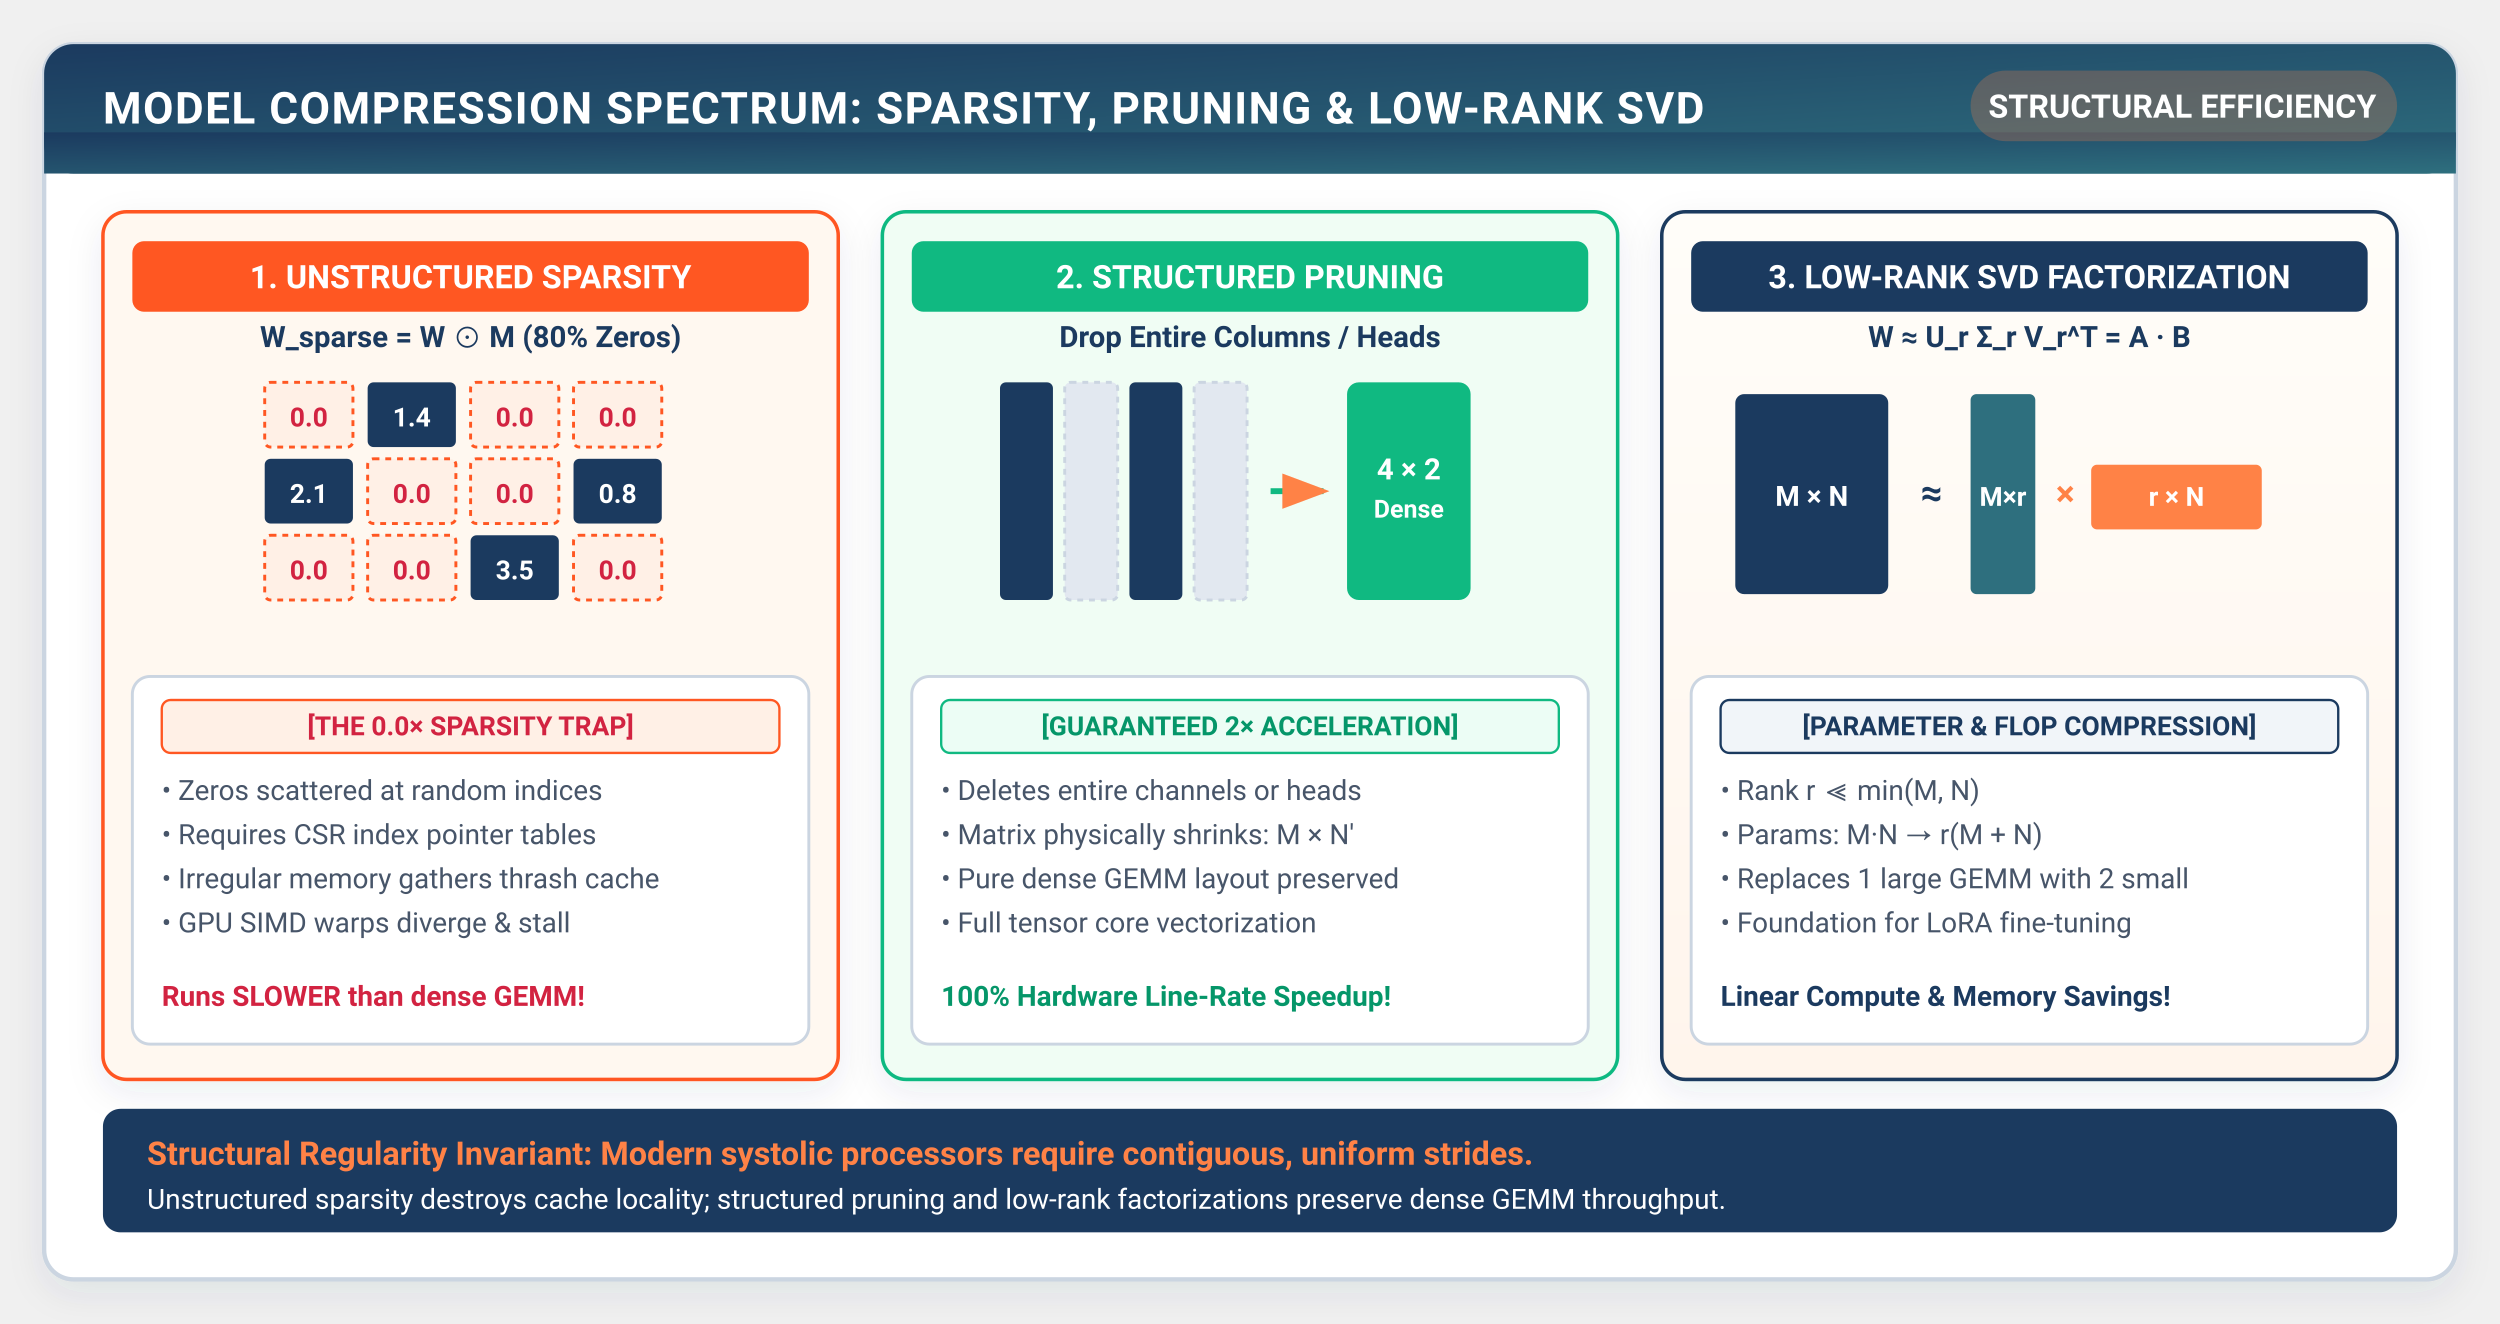
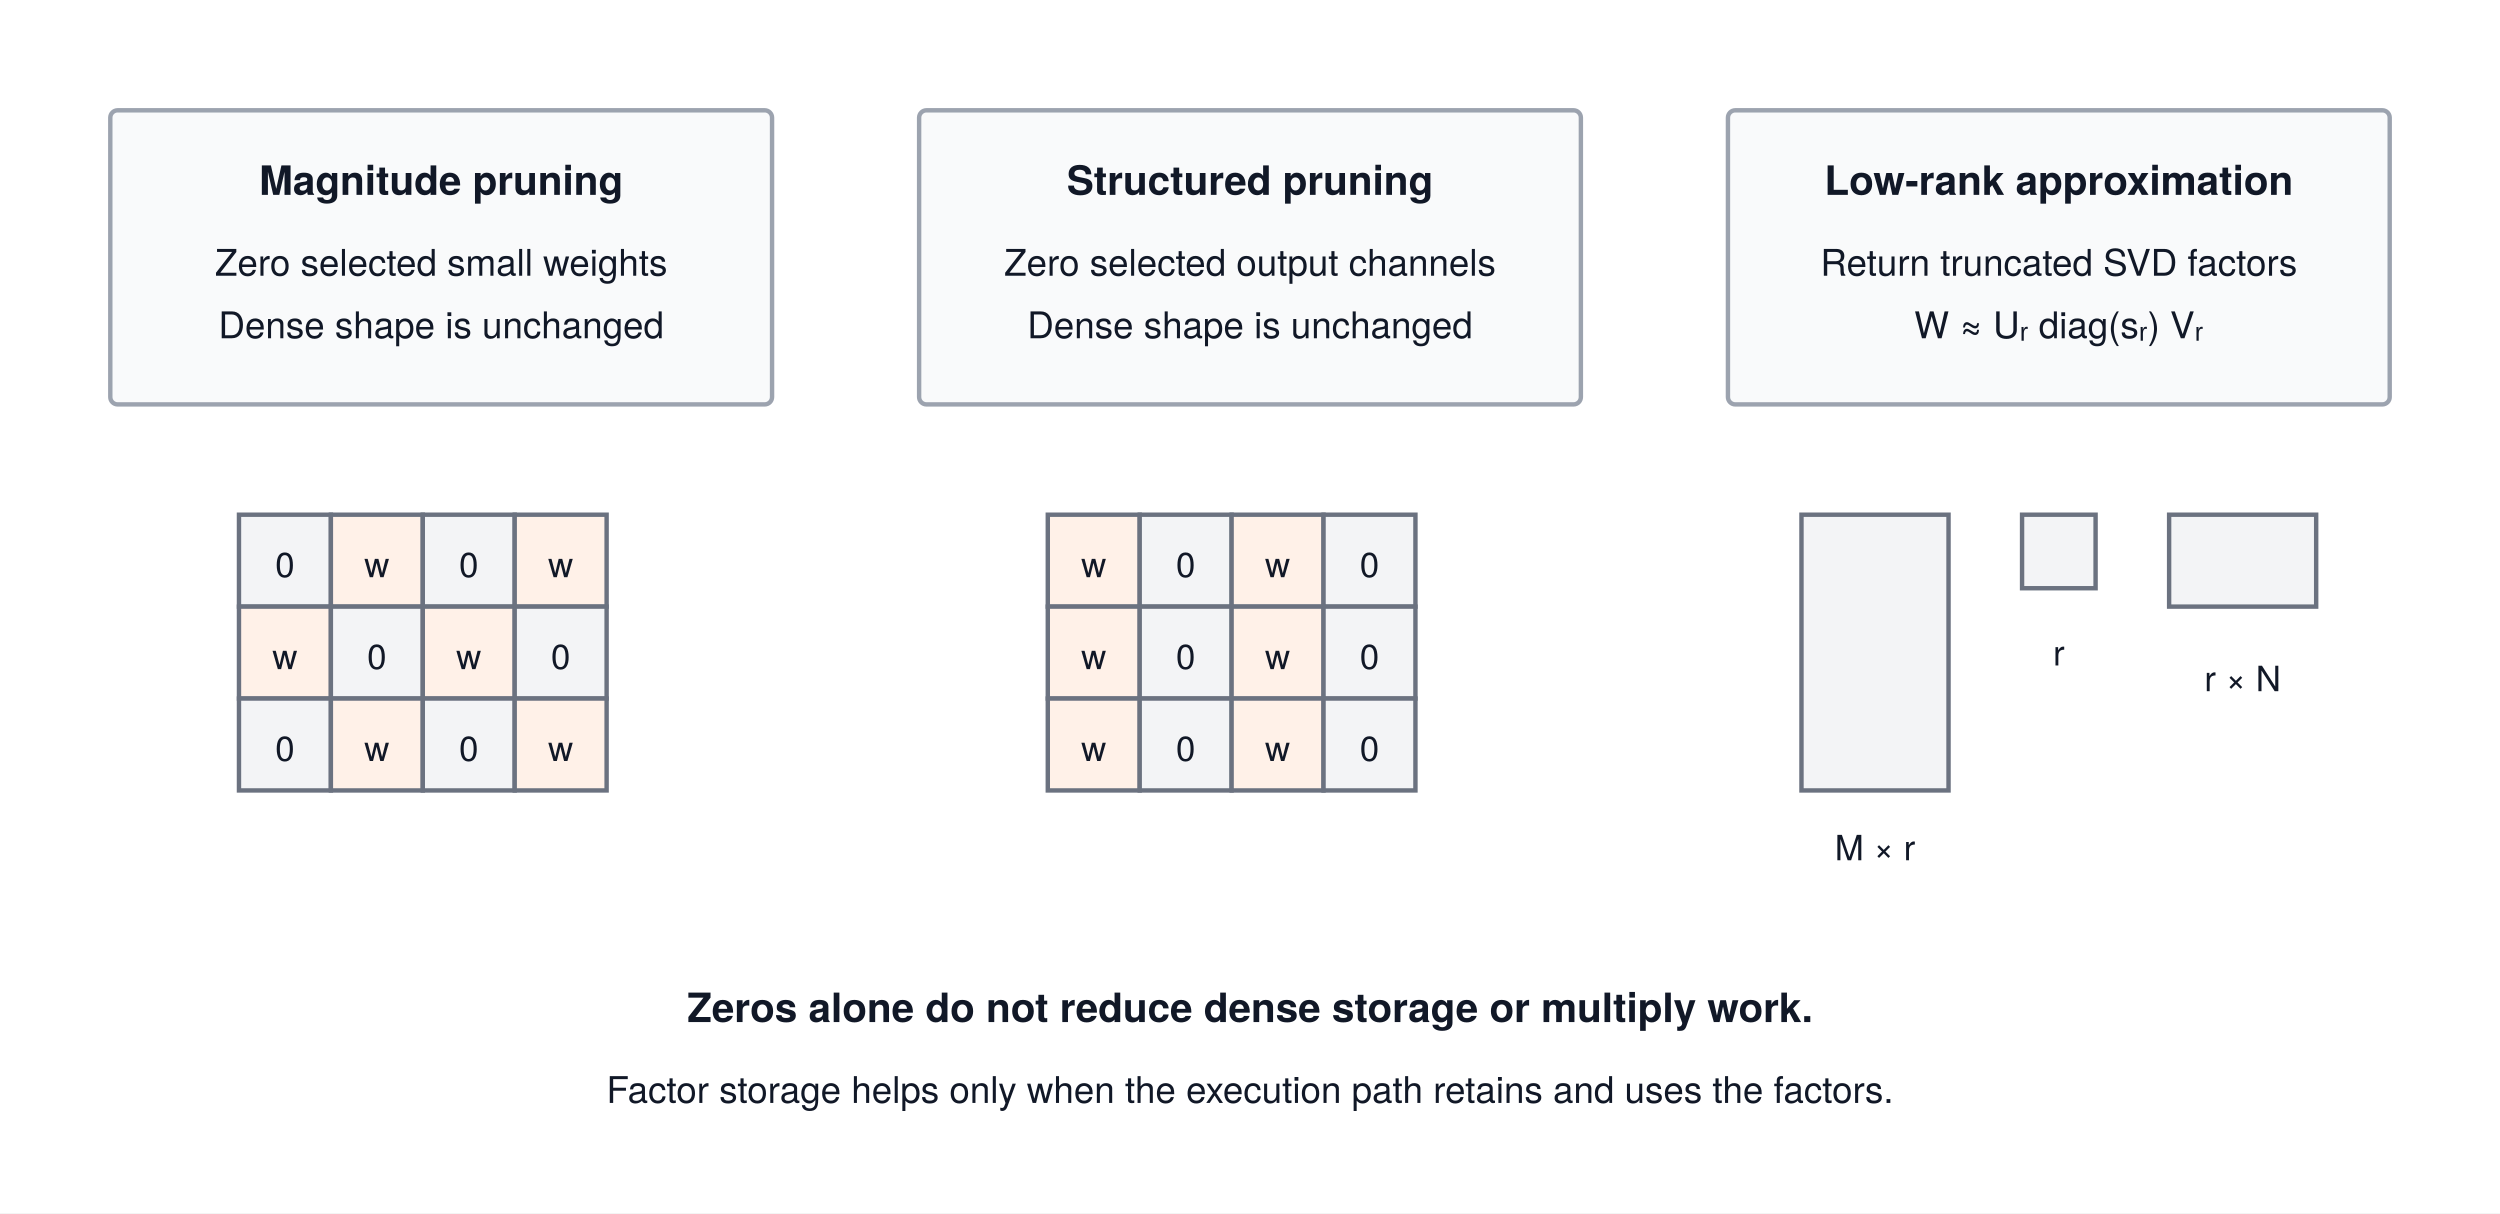
- <svg xmlns="http://www.w3.org/2000/svg" viewBox="0 0 850 450" width="100%" height="100%" style="background:#ffffff; font-family:-apple-system, BlinkMacSystemFont, 'Segoe UI', Roboto, Helvetica, Arial, sans-serif;">
+ <svg xmlns="http://www.w3.org/2000/svg" viewBox="0 0 680 330" font-family="'TeX Gyre Heros', -apple-system, BlinkMacSystemFont, 'Segoe UI', 'Helvetica Neue', Arial, sans-serif">
+   <rect width="680" height="330" fill="#ffffff" />
  <defs>
-     <filter id="cardShadow" x="-10%" y="-10%" width="120%" height="125%" filterUnits="userSpaceOnUse">
-       <feDropShadow dx="0" dy="4" stdDeviation="6" flood-color="#1B3A5F" flood-opacity="0.08" />
-     </filter>
-     <linearGradient id="torchGrad" x1="0%" y1="0%" x2="100%" y2="100%">
-       <stop offset="0%" stop-color="#1B3A5F" />
-       <stop offset="100%" stop-color="#2E6F7E" />
-     </linearGradient>
-     <linearGradient id="warmBgGrad" x1="0%" y1="0%" x2="0%" y2="100%">
-       <stop offset="0%" stop-color="#FFFDF9" />
-       <stop offset="100%" stop-color="#FFF5EC" />
-     </linearGradient>
-     <marker id="arrowOrange" markerWidth="8" markerHeight="6" refX="7" refY="3" orient="auto">
-       <polygon points="0 0, 8 3, 0 6" fill="#FF8246" />
+     <marker id="arrow" markerWidth="8" markerHeight="6" refX="7" refY="3" orient="auto">
+       <polygon points="0 0, 8 3, 0 6" fill="#111827" />
    </marker>
  </defs>
-   <rect x="15" y="15" width="820" height="420" rx="10" fill="#FFFFFF" stroke="#CBD5E1" stroke-width="1.5" filter="url(#cardShadow)" />
-   <rect x="15" y="15" width="820" height="44" rx="10" fill="url(#torchGrad)" />
-   <rect x="15" y="45" width="820" height="14" fill="url(#torchGrad)" />
-   <text x="35" y="42" fill="#FFFFFF" font-size="15" font-weight="700" letter-spacing="0.5">MODEL COMPRESSION SPECTRUM: SPARSITY, PRUNING &amp; LOW-RANK SVD</text>
-   <rect x="670" y="24" width="145" height="24" rx="12" fill="#FF8246" fill-opacity="0.25" />
-   <text x="742" y="40" fill="#FFFFFF" font-size="11" font-weight="700" text-anchor="middle">STRUCTURAL EFFICIENCY</text>
-   <rect x="35" y="72" width="250" height="295" rx="8" fill="#FFF8F0" stroke="#FF5722" stroke-width="1.2" filter="url(#cardShadow)" />
-   <rect x="45" y="82" width="230" height="24" rx="4" fill="#FF5722" />
-   <text x="160" y="98" fill="#FFFFFF" font-size="11" font-weight="700" text-anchor="middle">1. UNSTRUCTURED SPARSITY</text>
-   <g transform="translate(75, 118)">
-     <text x="85" y="0" fill="#1B3A5F" font-size="10" font-weight="700" text-anchor="middle">W_sparse = W ⊙ M (80% Zeros)</text>
-     <rect x="15" y="12" width="30" height="22" rx="2" fill="#FFF0E6" stroke="#FF5722" stroke-dasharray="2,2" />
-     <text x="30" y="27" fill="#D22341" font-size="9" font-weight="700" text-anchor="middle">0.0</text>
-     <rect x="50" y="12" width="30" height="22" rx="2" fill="#1B3A5F" />
-     <text x="65" y="27" fill="#FFFFFF" font-size="9" font-weight="700" text-anchor="middle">1.4</text>
-     <rect x="85" y="12" width="30" height="22" rx="2" fill="#FFF0E6" stroke="#FF5722" stroke-dasharray="2,2" />
-     <text x="100" y="27" fill="#D22341" font-size="9" font-weight="700" text-anchor="middle">0.0</text>
-     <rect x="120" y="12" width="30" height="22" rx="2" fill="#FFF0E6" stroke="#FF5722" stroke-dasharray="2,2" />
-     <text x="135" y="27" fill="#D22341" font-size="9" font-weight="700" text-anchor="middle">0.0</text>
-     <rect x="15" y="38" width="30" height="22" rx="2" fill="#1B3A5F" />
-     <text x="30" y="53" fill="#FFFFFF" font-size="9" font-weight="700" text-anchor="middle">2.1</text>
-     <rect x="50" y="38" width="30" height="22" rx="2" fill="#FFF0E6" stroke="#FF5722" stroke-dasharray="2,2" />
-     <text x="65" y="53" fill="#D22341" font-size="9" font-weight="700" text-anchor="middle">0.0</text>
-     <rect x="85" y="38" width="30" height="22" rx="2" fill="#FFF0E6" stroke="#FF5722" stroke-dasharray="2,2" />
-     <text x="100" y="53" fill="#D22341" font-size="9" font-weight="700" text-anchor="middle">0.0</text>
-     <rect x="120" y="38" width="30" height="22" rx="2" fill="#1B3A5F" />
-     <text x="135" y="53" fill="#FFFFFF" font-size="9" font-weight="700" text-anchor="middle">0.8</text>
-     <rect x="15" y="64" width="30" height="22" rx="2" fill="#FFF0E6" stroke="#FF5722" stroke-dasharray="2,2" />
-     <text x="30" y="79" fill="#D22341" font-size="9" font-weight="700" text-anchor="middle">0.0</text>
-     <rect x="50" y="64" width="30" height="22" rx="2" fill="#FFF0E6" stroke="#FF5722" stroke-dasharray="2,2" />
-     <text x="65" y="79" fill="#D22341" font-size="9" font-weight="700" text-anchor="middle">0.0</text>
-     <rect x="85" y="64" width="30" height="22" rx="2" fill="#1B3A5F" />
-     <text x="100" y="79" fill="#FFFFFF" font-size="9" font-weight="700" text-anchor="middle">3.5</text>
-     <rect x="120" y="64" width="30" height="22" rx="2" fill="#FFF0E6" stroke="#FF5722" stroke-dasharray="2,2" />
-     <text x="135" y="79" fill="#D22341" font-size="9" font-weight="700" text-anchor="middle">0.0</text>
-   </g>
-   <rect x="45" y="230" width="230" height="125" rx="6" fill="#FFFFFF" stroke="#CBD5E1" />
-   <rect x="55" y="238" width="210" height="18" rx="3" fill="#FFF0E6" stroke="#FF5722" stroke-width="0.8" />
-   <text x="160" y="250" fill="#D22341" font-size="9" font-weight="700" text-anchor="middle">[THE 0.0× SPARSITY TRAP]</text>
-   <text x="55" y="272" fill="#475569" font-size="9.5">• Zeros scattered at random indices</text>
-   <text x="55" y="287" fill="#475569" font-size="9.5">• Requires CSR index pointer tables</text>
-   <text x="55" y="302" fill="#475569" font-size="9.5">• Irregular memory gathers thrash cache</text>
-   <text x="55" y="317" fill="#475569" font-size="9.5">• GPU SIMD warps diverge &amp; stall</text>
-   <text x="55" y="342" fill="#D22341" font-size="9.5" font-weight="700">Runs SLOWER than dense GEMM!</text>
-   <rect x="300" y="72" width="250" height="295" rx="8" fill="#F0FDF4" stroke="#10B981" stroke-width="1.2" filter="url(#cardShadow)" />
-   <rect x="310" y="82" width="230" height="24" rx="4" fill="#10B981" />
-   <text x="425" y="98" fill="#FFFFFF" font-size="11" font-weight="700" text-anchor="middle">2. STRUCTURED PRUNING</text>
-   <g transform="translate(340, 118)">
-     <text x="85" y="0" fill="#1B3A5F" font-size="10" font-weight="700" text-anchor="middle">Drop Entire Columns / Heads</text>
-     <rect x="0" y="12" width="18" height="74" rx="2" fill="#1B3A5F" />
-     <rect x="22" y="12" width="18" height="74" rx="2" fill="#E2E8F0" stroke="#CBD5E1" stroke-dasharray="2,2" />
-     <rect x="44" y="12" width="18" height="74" rx="2" fill="#1B3A5F" />
-     <rect x="66" y="12" width="18" height="74" rx="2" fill="#E2E8F0" stroke="#CBD5E1" stroke-dasharray="2,2" />
-     <path d="M92 49 H110" stroke="#10B981" stroke-width="2" marker-end="url(#arrowOrange)" />
-     <rect x="118" y="12" width="42" height="74" rx="4" fill="#10B981" />
-     <text x="139" y="45" fill="#FFFFFF" font-size="10" font-weight="700" text-anchor="middle">4 × 2</text>
-     <text x="139" y="58" fill="#FFFFFF" font-size="8.5" font-weight="600" text-anchor="middle">Dense</text>
-   </g>
-   <rect x="310" y="230" width="230" height="125" rx="6" fill="#FFFFFF" stroke="#CBD5E1" />
-   <rect x="320" y="238" width="210" height="18" rx="3" fill="#ECFDF5" stroke="#10B981" stroke-width="0.8" />
-   <text x="425" y="250" fill="#059669" font-size="9" font-weight="700" text-anchor="middle">[GUARANTEED 2× ACCELERATION]</text>
-   <text x="320" y="272" fill="#475569" font-size="9.5">• Deletes entire channels or heads</text>
-   <text x="320" y="287" fill="#475569" font-size="9.5">• Matrix physically shrinks: M × N'</text>
-   <text x="320" y="302" fill="#475569" font-size="9.5">• Pure dense GEMM layout preserved</text>
-   <text x="320" y="317" fill="#475569" font-size="9.5">• Full tensor core vectorization</text>
-   <text x="320" y="342" fill="#059669" font-size="9.5" font-weight="700">100% Hardware Line-Rate Speedup!</text>
-   <rect x="565" y="72" width="250" height="295" rx="8" fill="url(#warmBgGrad)" stroke="#1B3A5F" stroke-width="1.2" filter="url(#cardShadow)" />
-   <rect x="575" y="82" width="230" height="24" rx="4" fill="#1B3A5F" />
-   <text x="690" y="98" fill="#FFFFFF" font-size="11" font-weight="700" text-anchor="middle">3. LOW-RANK SVD FACTORIZATION</text>
-   <g transform="translate(585, 118)">
-     <text x="105" y="0" fill="#1B3A5F" font-size="10" font-weight="700" text-anchor="middle">W ≈ U_r Σ_r V_r^T = A · B</text>
-     <rect x="5" y="16" width="52" height="68" rx="3" fill="#1B3A5F" />
-     <text x="31" y="54" fill="#FFFFFF" font-size="9.5" font-weight="700" text-anchor="middle">M × N</text>
-     <text x="68" y="54" fill="#1B3A5F" font-size="13" font-weight="700">≈</text>
-     <rect x="85" y="16" width="22" height="68" rx="2" fill="#2E6F7E" />
-     <text x="96" y="54" fill="#FFFFFF" font-size="9" font-weight="700" text-anchor="middle">M×r</text>
-     <text x="114" y="54" fill="#FF8246" font-size="12" font-weight="700">×</text>
-     <rect x="126" y="40" width="58" height="22" rx="2" fill="#FF8246" />
-     <text x="155" y="54" fill="#FFFFFF" font-size="9" font-weight="700" text-anchor="middle">r × N</text>
-   </g>
-   <rect x="575" y="230" width="230" height="125" rx="6" fill="#FFFFFF" stroke="#CBD5E1" />
-   <rect x="585" y="238" width="210" height="18" rx="3" fill="#F1F5F9" stroke="#1B3A5F" stroke-width="0.8" />
-   <text x="690" y="250" fill="#1B3A5F" font-size="9" font-weight="700" text-anchor="middle">[PARAMETER &amp; FLOP COMPRESSION]</text>
-   <text x="585" y="272" fill="#475569" font-size="9.5">• Rank r ≪ min(M, N)</text>
-   <text x="585" y="287" fill="#475569" font-size="9.5">• Params: M·N → r(M + N)</text>
-   <text x="585" y="302" fill="#475569" font-size="9.5">• Replaces 1 large GEMM with 2 small</text>
-   <text x="585" y="317" fill="#475569" font-size="9.5">• Foundation for LoRA fine-tuning</text>
-   <text x="585" y="342" fill="#1B3A5F" font-size="9.5" font-weight="700">Linear Compute &amp; Memory Savings!</text>
-   <rect x="35" y="377" width="780" height="42" rx="6" fill="#1B3A5F" />
-   <text x="50" y="396" fill="#FF8246" font-size="11" font-weight="700">Structural Regularity Invariant: Modern systolic processors require contiguous, uniform strides.</text>
-   <text x="50" y="411" fill="#FFFFFF" font-size="9.5">Unstructured sparsity destroys cache locality; structured pruning and low-rank factorizations preserve dense GEMM throughput.</text>
+   <rect x="30" y="30" width="180" height="80" rx="2" fill="#F9FAFB" stroke="#9ca3af" stroke-width="1.2" />
+   <text x="120.0" y="53" text-anchor="middle" font-size="11" font-weight="700" fill="#111827">Magnitude pruning</text>
+   <text x="120.0" y="75" text-anchor="middle" font-size="10" font-weight="400" fill="#111827">Zero selected small weights</text>
+   <text x="120.0" y="92" text-anchor="middle" font-size="10" font-weight="400" fill="#111827">Dense shape is unchanged</text>
+   <rect x="250" y="30" width="180" height="80" rx="2" fill="#F9FAFB" stroke="#9ca3af" stroke-width="1.2" />
+   <text x="340.0" y="53" text-anchor="middle" font-size="11" font-weight="700" fill="#111827">Structured pruning</text>
+   <text x="340.0" y="75" text-anchor="middle" font-size="10" font-weight="400" fill="#111827">Zero selected output channels</text>
+   <text x="340.0" y="92" text-anchor="middle" font-size="10" font-weight="400" fill="#111827">Dense shape is unchanged</text>
+   <rect x="470" y="30" width="180" height="80" rx="2" fill="#F9FAFB" stroke="#9ca3af" stroke-width="1.2" />
+   <text x="560.0" y="53" text-anchor="middle" font-size="11" font-weight="700" fill="#111827">Low-rank approximation</text>
+   <text x="560.0" y="75" text-anchor="middle" font-size="10" font-weight="400" fill="#111827">Return truncated SVD factors</text>
+   <text x="560.0" y="92" text-anchor="middle" font-size="10" font-weight="400" fill="#111827">W ≈ Uᵣ diag(sᵣ) Vᵣ</text>
+   <rect x="65" y="140" width="25" height="25" rx="0" fill="#F3F4F6" stroke="#6B7280" stroke-width="1.2" />
+   <text x="77.5" y="157" text-anchor="middle" font-size="9.5" font-weight="400" fill="#111827">0</text>
+   <rect x="90" y="140" width="25" height="25" rx="0" fill="#fff1e8" stroke="#6B7280" stroke-width="1.2" />
+   <text x="102.5" y="157" text-anchor="middle" font-size="9.5" font-weight="400" fill="#111827">w</text>
+   <rect x="115" y="140" width="25" height="25" rx="0" fill="#F3F4F6" stroke="#6B7280" stroke-width="1.2" />
+   <text x="127.5" y="157" text-anchor="middle" font-size="9.5" font-weight="400" fill="#111827">0</text>
+   <rect x="140" y="140" width="25" height="25" rx="0" fill="#fff1e8" stroke="#6B7280" stroke-width="1.2" />
+   <text x="152.5" y="157" text-anchor="middle" font-size="9.5" font-weight="400" fill="#111827">w</text>
+   <rect x="65" y="165" width="25" height="25" rx="0" fill="#fff1e8" stroke="#6B7280" stroke-width="1.2" />
+   <text x="77.5" y="182" text-anchor="middle" font-size="9.5" font-weight="400" fill="#111827">w</text>
+   <rect x="90" y="165" width="25" height="25" rx="0" fill="#F3F4F6" stroke="#6B7280" stroke-width="1.2" />
+   <text x="102.5" y="182" text-anchor="middle" font-size="9.5" font-weight="400" fill="#111827">0</text>
+   <rect x="115" y="165" width="25" height="25" rx="0" fill="#fff1e8" stroke="#6B7280" stroke-width="1.2" />
+   <text x="127.5" y="182" text-anchor="middle" font-size="9.5" font-weight="400" fill="#111827">w</text>
+   <rect x="140" y="165" width="25" height="25" rx="0" fill="#F3F4F6" stroke="#6B7280" stroke-width="1.2" />
+   <text x="152.5" y="182" text-anchor="middle" font-size="9.5" font-weight="400" fill="#111827">0</text>
+   <rect x="65" y="190" width="25" height="25" rx="0" fill="#F3F4F6" stroke="#6B7280" stroke-width="1.2" />
+   <text x="77.5" y="207" text-anchor="middle" font-size="9.5" font-weight="400" fill="#111827">0</text>
+   <rect x="90" y="190" width="25" height="25" rx="0" fill="#fff1e8" stroke="#6B7280" stroke-width="1.2" />
+   <text x="102.5" y="207" text-anchor="middle" font-size="9.5" font-weight="400" fill="#111827">w</text>
+   <rect x="115" y="190" width="25" height="25" rx="0" fill="#F3F4F6" stroke="#6B7280" stroke-width="1.2" />
+   <text x="127.5" y="207" text-anchor="middle" font-size="9.5" font-weight="400" fill="#111827">0</text>
+   <rect x="140" y="190" width="25" height="25" rx="0" fill="#fff1e8" stroke="#6B7280" stroke-width="1.2" />
+   <text x="152.5" y="207" text-anchor="middle" font-size="9.5" font-weight="400" fill="#111827">w</text>
+   <rect x="285" y="140" width="25" height="25" rx="0" fill="#fff1e8" stroke="#6B7280" stroke-width="1.2" />
+   <text x="297.5" y="157" text-anchor="middle" font-size="9.5" font-weight="400" fill="#111827">w</text>
+   <rect x="310" y="140" width="25" height="25" rx="0" fill="#F3F4F6" stroke="#6B7280" stroke-width="1.2" />
+   <text x="322.5" y="157" text-anchor="middle" font-size="9.5" font-weight="400" fill="#111827">0</text>
+   <rect x="335" y="140" width="25" height="25" rx="0" fill="#fff1e8" stroke="#6B7280" stroke-width="1.2" />
+   <text x="347.5" y="157" text-anchor="middle" font-size="9.5" font-weight="400" fill="#111827">w</text>
+   <rect x="360" y="140" width="25" height="25" rx="0" fill="#F3F4F6" stroke="#6B7280" stroke-width="1.2" />
+   <text x="372.5" y="157" text-anchor="middle" font-size="9.5" font-weight="400" fill="#111827">0</text>
+   <rect x="285" y="165" width="25" height="25" rx="0" fill="#fff1e8" stroke="#6B7280" stroke-width="1.2" />
+   <text x="297.5" y="182" text-anchor="middle" font-size="9.5" font-weight="400" fill="#111827">w</text>
+   <rect x="310" y="165" width="25" height="25" rx="0" fill="#F3F4F6" stroke="#6B7280" stroke-width="1.2" />
+   <text x="322.5" y="182" text-anchor="middle" font-size="9.5" font-weight="400" fill="#111827">0</text>
+   <rect x="335" y="165" width="25" height="25" rx="0" fill="#fff1e8" stroke="#6B7280" stroke-width="1.2" />
+   <text x="347.5" y="182" text-anchor="middle" font-size="9.5" font-weight="400" fill="#111827">w</text>
+   <rect x="360" y="165" width="25" height="25" rx="0" fill="#F3F4F6" stroke="#6B7280" stroke-width="1.2" />
+   <text x="372.5" y="182" text-anchor="middle" font-size="9.5" font-weight="400" fill="#111827">0</text>
+   <rect x="285" y="190" width="25" height="25" rx="0" fill="#fff1e8" stroke="#6B7280" stroke-width="1.2" />
+   <text x="297.5" y="207" text-anchor="middle" font-size="9.5" font-weight="400" fill="#111827">w</text>
+   <rect x="310" y="190" width="25" height="25" rx="0" fill="#F3F4F6" stroke="#6B7280" stroke-width="1.2" />
+   <text x="322.5" y="207" text-anchor="middle" font-size="9.5" font-weight="400" fill="#111827">0</text>
+   <rect x="335" y="190" width="25" height="25" rx="0" fill="#fff1e8" stroke="#6B7280" stroke-width="1.2" />
+   <text x="347.5" y="207" text-anchor="middle" font-size="9.5" font-weight="400" fill="#111827">w</text>
+   <rect x="360" y="190" width="25" height="25" rx="0" fill="#F3F4F6" stroke="#6B7280" stroke-width="1.2" />
+   <text x="372.5" y="207" text-anchor="middle" font-size="9.5" font-weight="400" fill="#111827">0</text>
+   <rect x="490" y="140" width="40" height="75" rx="0" fill="#F3F4F6" stroke="#6B7280" stroke-width="1.2" />
+   <rect x="550" y="140" width="20" height="20" rx="0" fill="#F3F4F6" stroke="#6B7280" stroke-width="1.2" />
+   <rect x="590" y="140" width="40" height="25" rx="0" fill="#F3F4F6" stroke="#6B7280" stroke-width="1.2" />
+   <text x="510" y="234" text-anchor="middle" font-size="9.5" font-weight="400" fill="#111827">M × r</text>
+   <text x="560" y="181" text-anchor="middle" font-size="9.5" font-weight="400" fill="#111827">r</text>
+   <text x="610" y="188" text-anchor="middle" font-size="9.5" font-weight="400" fill="#111827">r × N</text>
+   <text x="340" y="278" text-anchor="middle" font-size="11" font-weight="700" fill="#111827">Zeros alone do not reduce dense storage or multiply work.</text>
+   <text x="340" y="300" text-anchor="middle" font-size="10" font-weight="400" fill="#111827">Factor storage helps only when the execution path retains and uses the factors.</text>
</svg>
